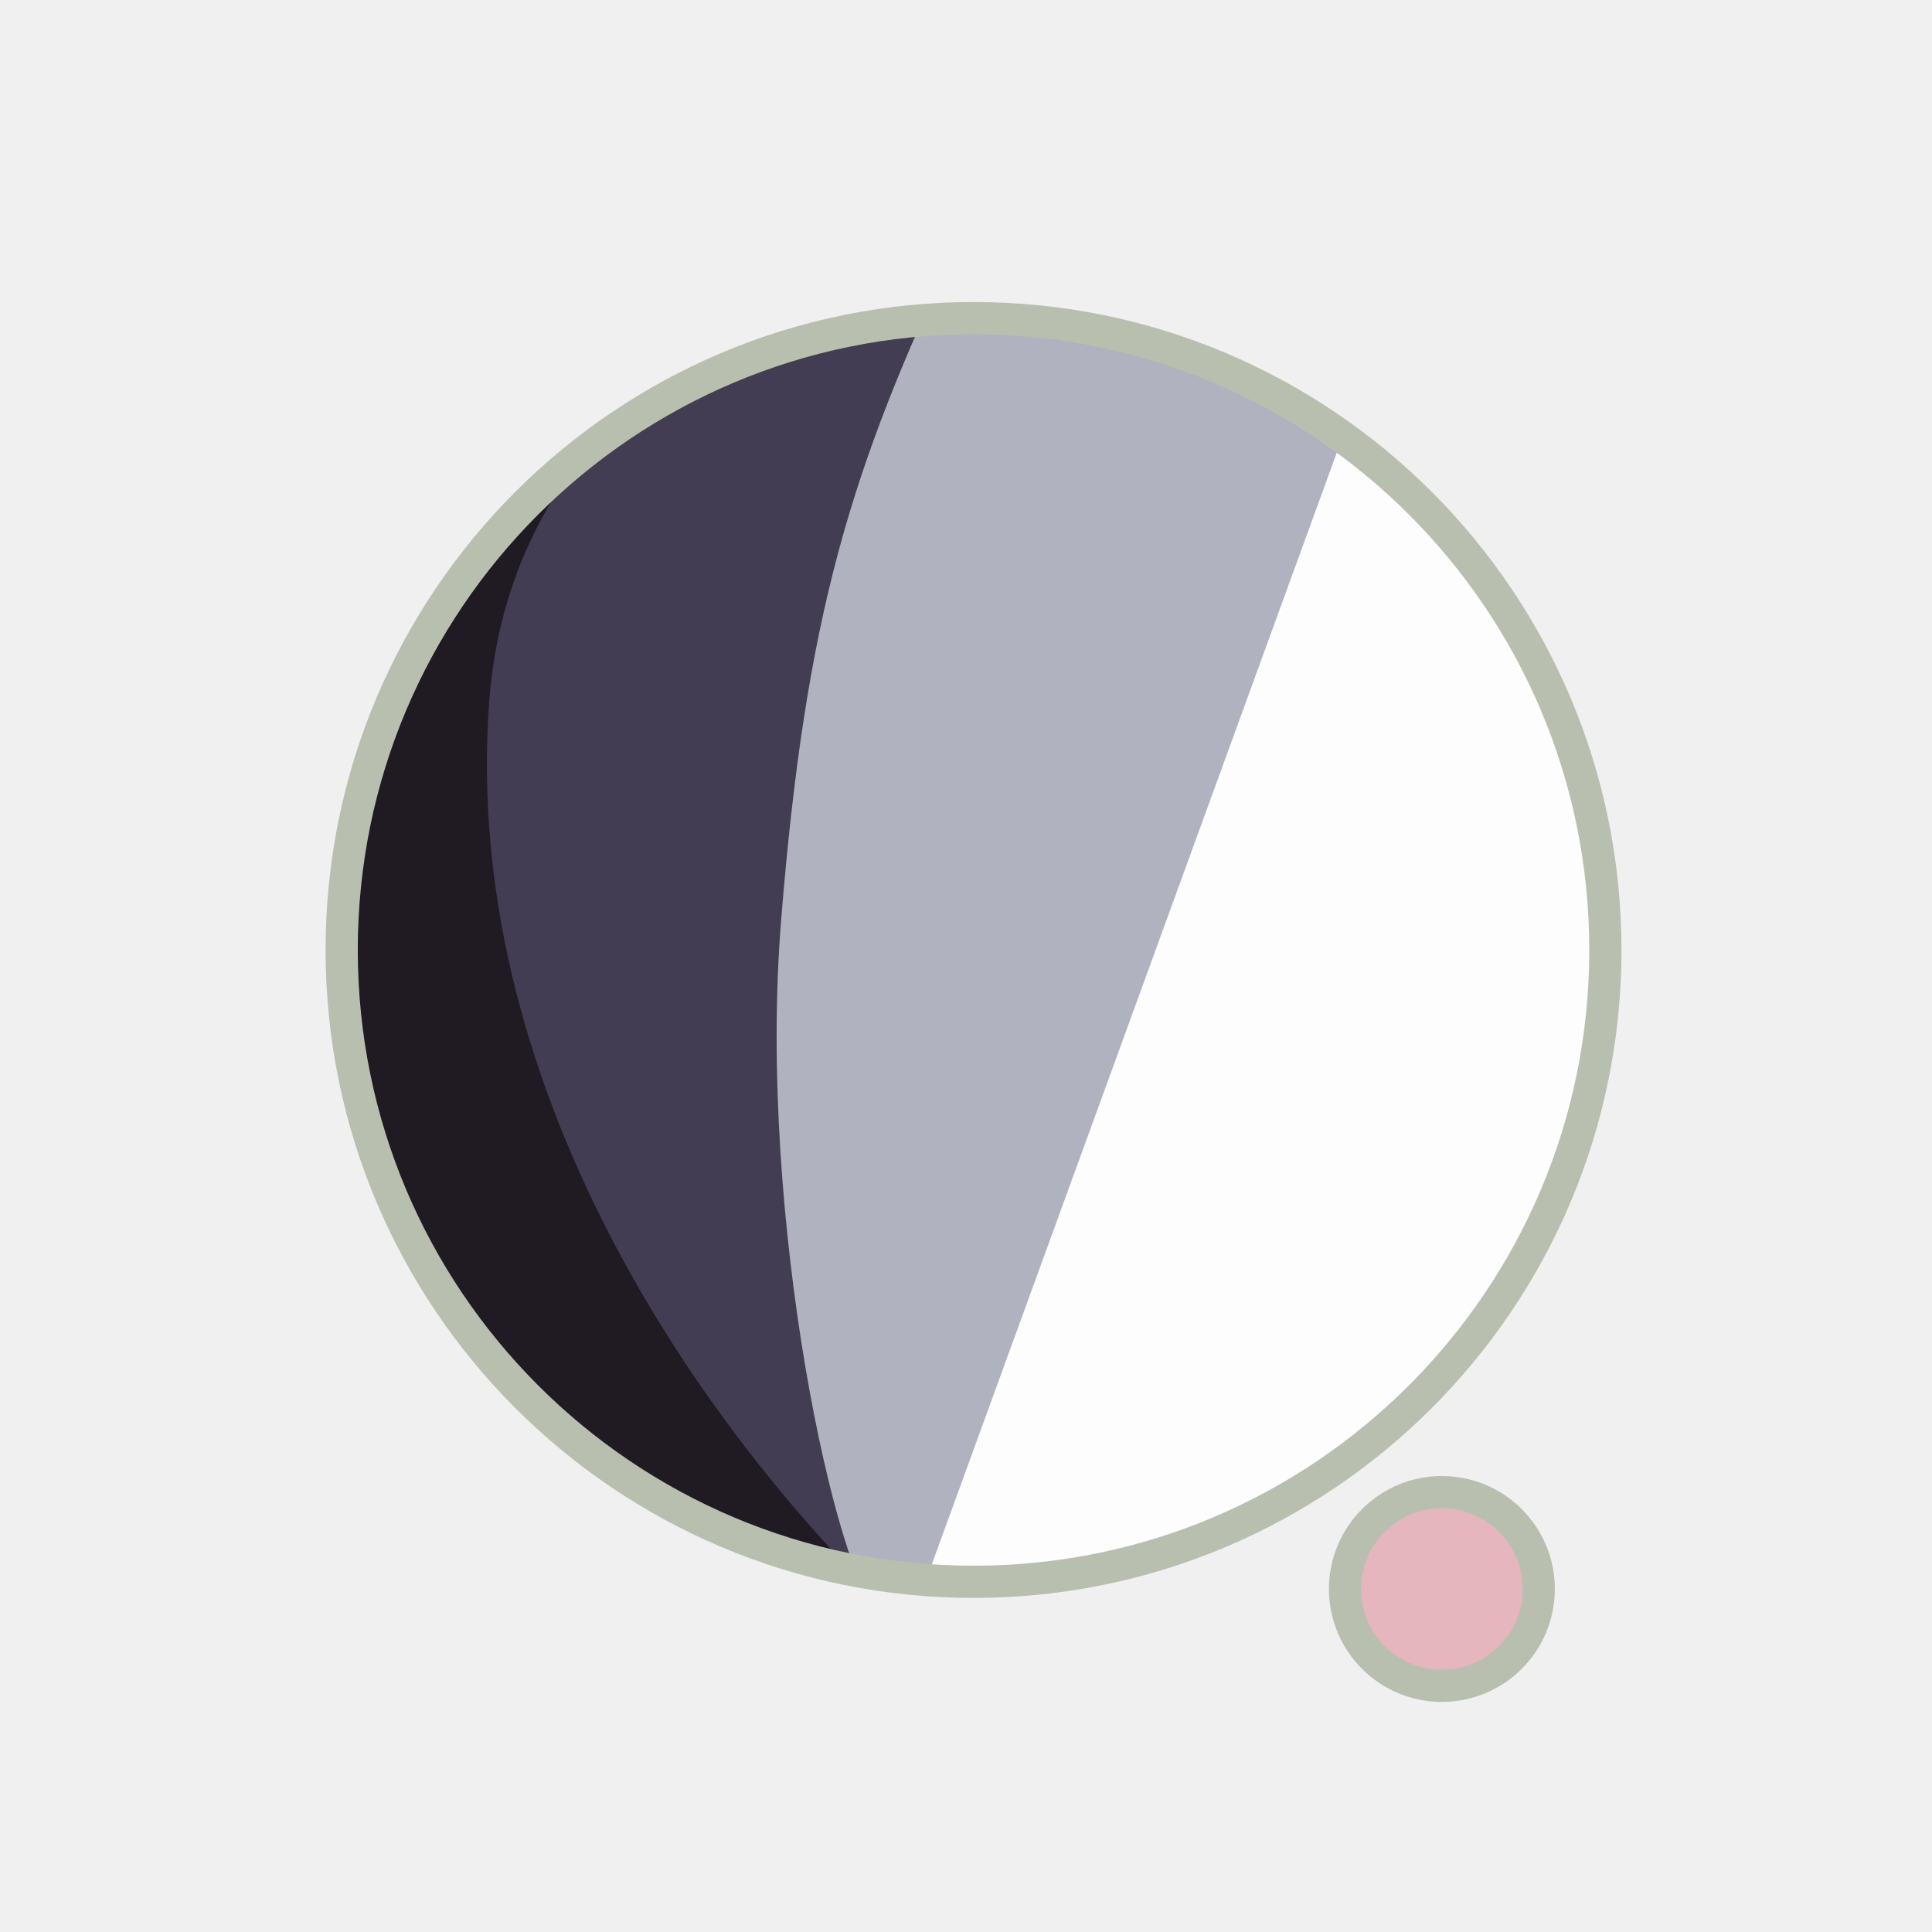
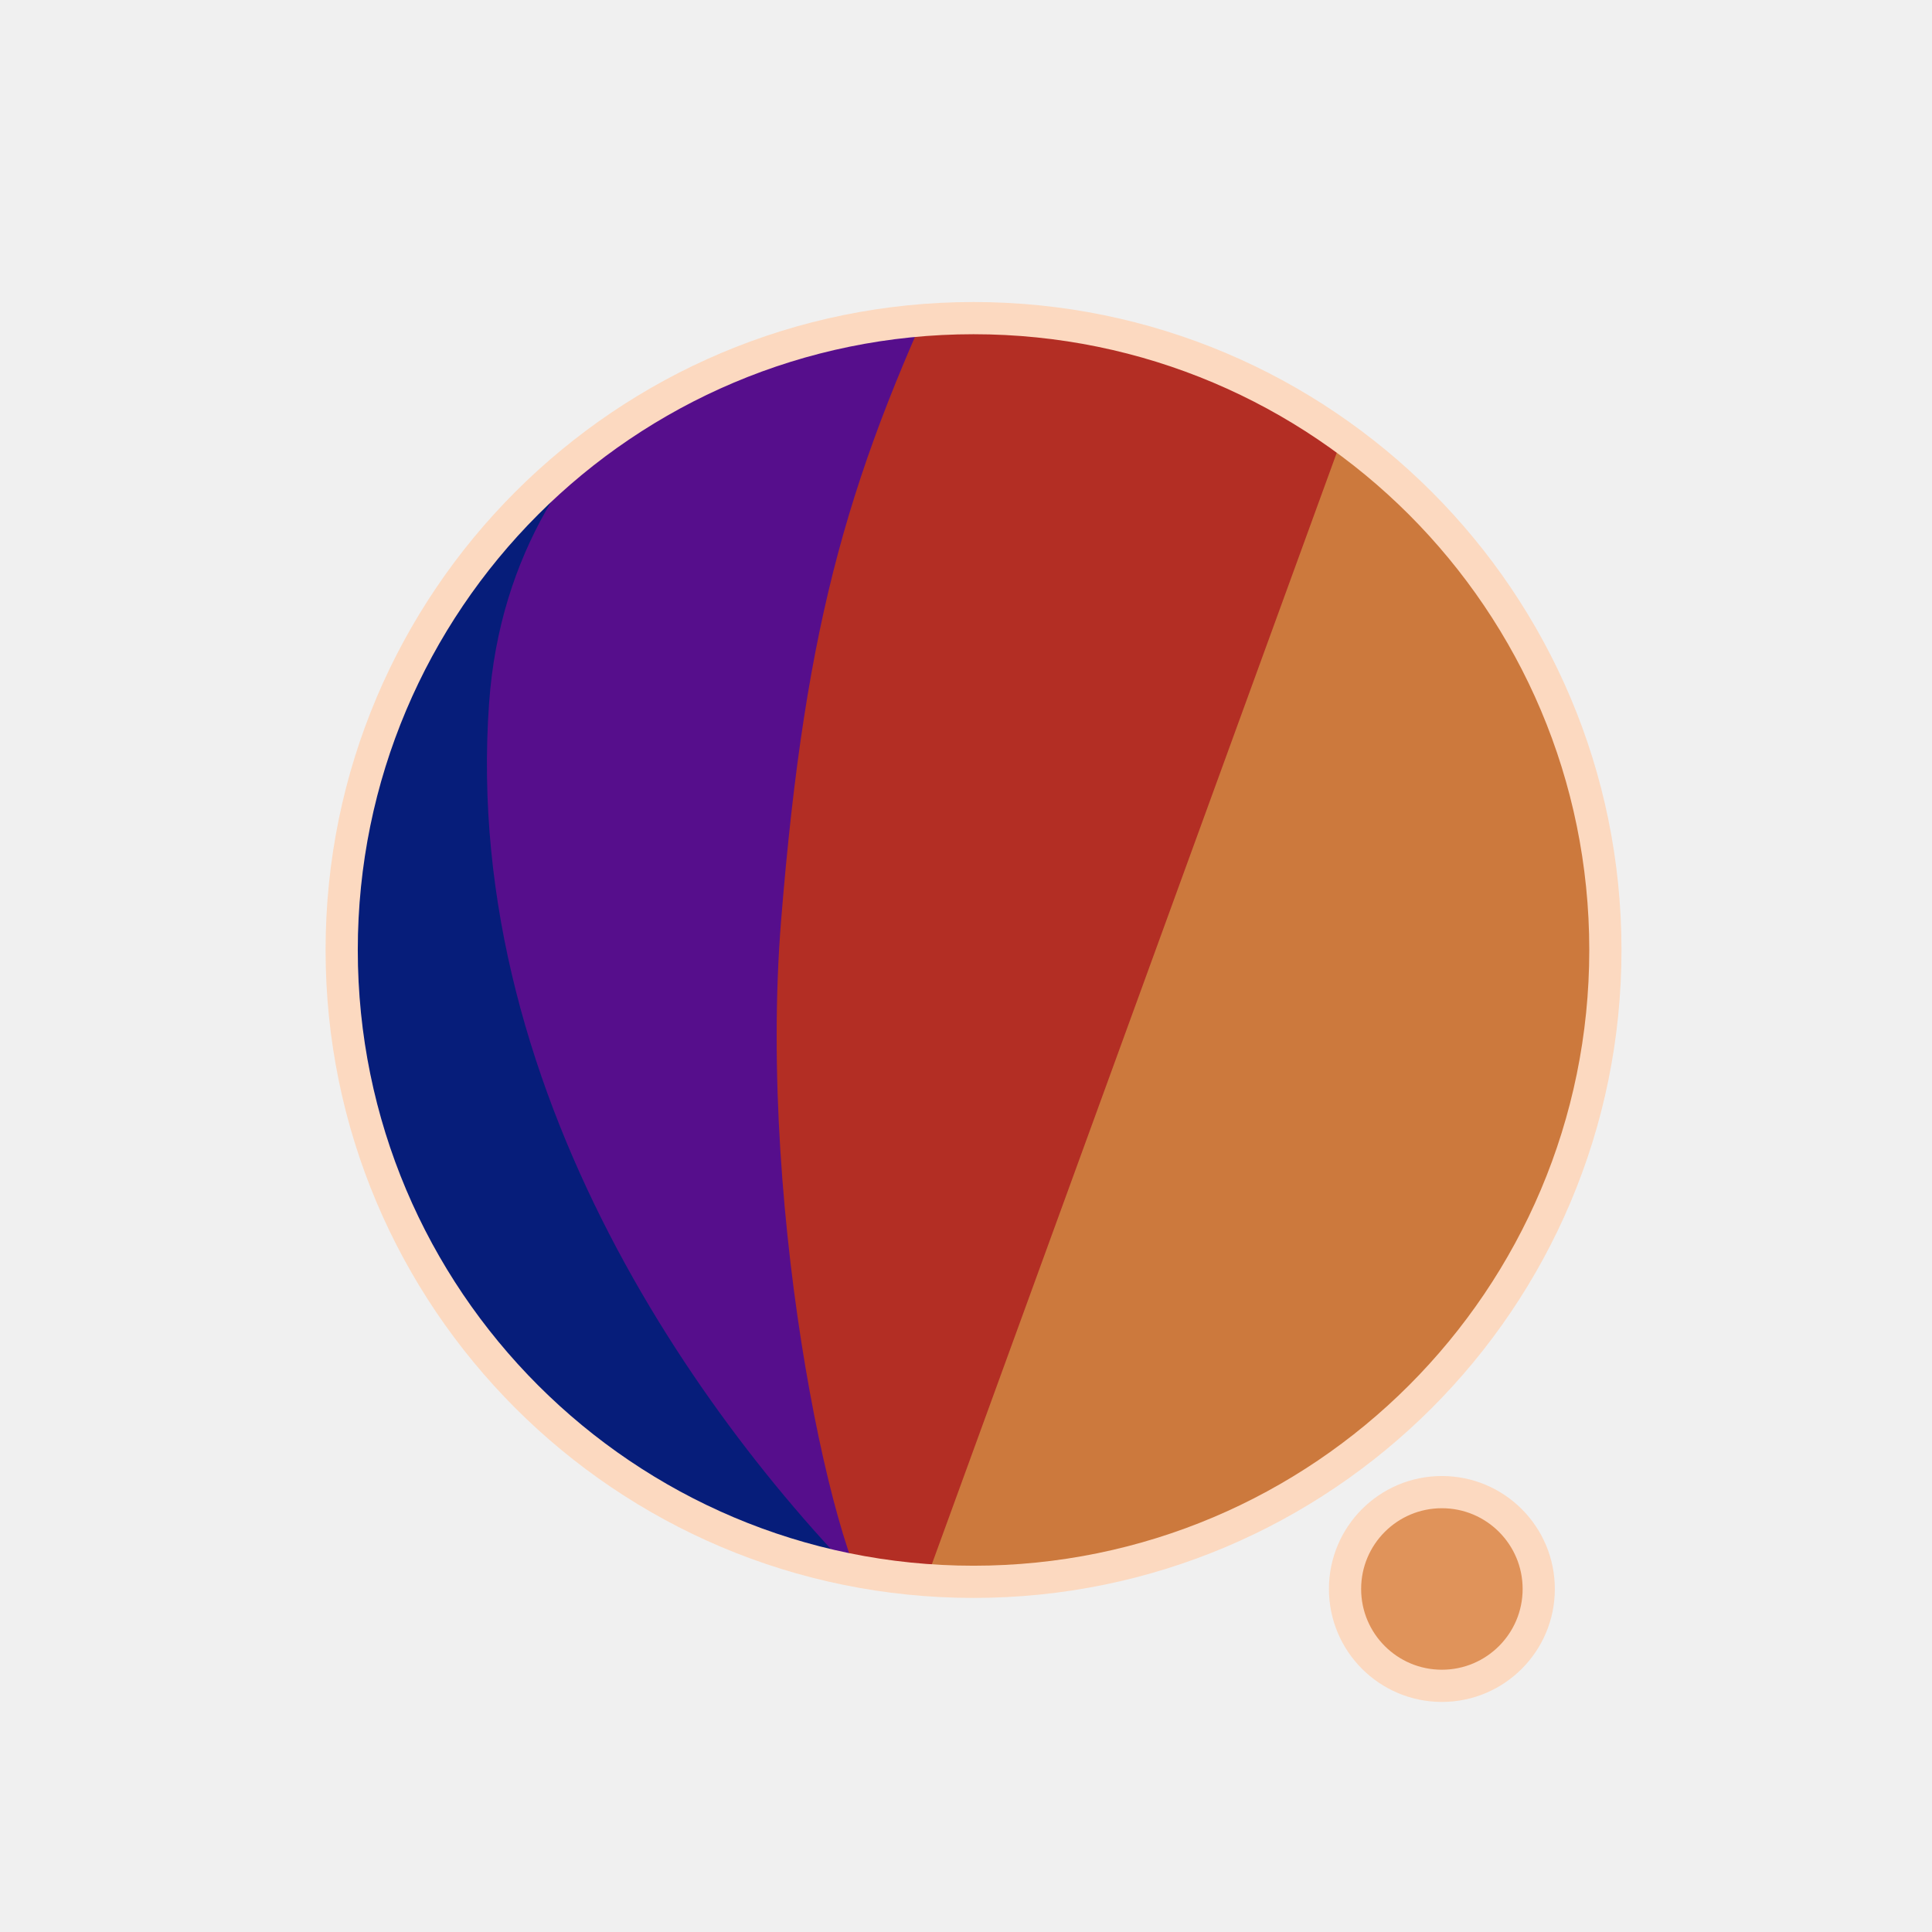
<svg xmlns="http://www.w3.org/2000/svg" width="300" height="300" viewBox="0 0 79.375 79.375" version="1.1" id="svg1">
  <defs id="defs1">
    <filter id="mask-powermask-path-effect5_inverse" style="color-interpolation-filters:sRGB" height="100" width="100" x="-50" y="-50">
      <feColorMatrix id="mask-powermask-path-effect5_primitive1" values="1" type="saturate" result="fbSourceGraphic" />
      <feColorMatrix id="mask-powermask-path-effect5_primitive2" values="-1 0 0 0 1 0 -1 0 0 1 0 0 -1 0 1 0 0 0 1 0 " in="fbSourceGraphic" />
    </filter>
    <clipPath clipPathUnits="userSpaceOnUse" id="clipPath1">
      <circle style="display:inline;fill:#000000;fill-opacity:1;stroke:none;stroke-width:0.214" id="circle3" cx="44.886" cy="38.249" r="22.842" />
    </clipPath>
    <clipPath clipPathUnits="userSpaceOnUse" id="clipPath3">
      <circle style="display:inline;opacity:1;fill:#000000;fill-opacity:1;stroke:none;stroke-width:2.646;stroke-dasharray:none;stroke-opacity:1" id="circle4" cx="39.235" cy="39.029" r="25.959" />
    </clipPath>
    <clipPath clipPathUnits="userSpaceOnUse" id="clipPath4">
      <circle style="display:inline;opacity:1;fill:#000000;fill-opacity:1;stroke:none;stroke-width:0.243" id="circle5" cx="39.997" cy="39.029" r="25.959" />
    </clipPath>
    <clipPath clipPathUnits="userSpaceOnUse" id="clipPath19">
      <g id="g20" style="display:inline">
        <circle style="display:inline;opacity:1;fill:#ffffff;fill-opacity:1;stroke:#000000;stroke-width:1.323;stroke-dasharray:none;stroke-opacity:1" id="circle20" cx="39.997" cy="39.029" r="25.959" />
        <path style="display:inline;fill:#ffffff;fill-opacity:1;stroke:none;stroke-width:1.323;stroke-linecap:round;stroke-linejoin:round;stroke-dasharray:none;stroke-opacity:1" d="M 40.972,71.749 65.107,9.074 51.262,8.513 29.654,71.374 Z" id="path20" />
      </g>
    </clipPath>
  </defs>
  <g id="layer1">
-     <circle style="display:inline;opacity:1;fill:#FDFDFD;fill-opacity:1;stroke:none;stroke-width:2.646;stroke-dasharray:none;stroke-opacity:1" id="path1" cx="39.997" cy="39.029" r="25.959" />
-     <circle style="display:inline;opacity:1;fill:#E5B6BE;fill-opacity:1;stroke:#B9BFAF;stroke-width:1.323;stroke-linecap:round;stroke-linejoin:round;stroke-dasharray:none;stroke-opacity:1" id="path23" cx="59.239" cy="65.282" r="3.979" />
-     <path style="display:inline;opacity:1;fill:#B0B3BF;fill-opacity:1;stroke:none;stroke-width:2.646;stroke-linecap:round;stroke-linejoin:round;stroke-dasharray:none;stroke-opacity:1" d="M 14.114,8.183 56.981,12.942 37.387,66.729 7.337,66.366 Z" id="path4" clip-path="url(#clipPath4)" />
-     <path style="display:inline;opacity:1;fill:#423D53;fill-opacity:1;stroke:none;stroke-width:2.646;stroke-linecap:round;stroke-linejoin:round;stroke-dasharray:none;stroke-opacity:1" d="m 38.537,10.093 c -4.366,9.204 -6.195,15.177 -7.208,27.727 -0.992,12.295 2.307,27.137 4.048,28.492 L 8.159,69.099 11.655,10.117 Z" id="path8" clip-path="url(#clipPath3)" transform="translate(0.7619726)" />
-     <path style="display:inline;opacity:1;fill:#201A22;fill-opacity:1;stroke:none;stroke-width:2.646;stroke-linecap:round;stroke-linejoin:round;stroke-dasharray:none;stroke-opacity:1" d="m 42.193,12.318 c -4.211,1.987 -14.039,6.189 -14.818,16.984 -1.049,14.531 8.417,27.086 14.901,33.188 l -22.177,3.33 -0.971,-51.47 z" id="path12" clip-path="url(#clipPath1)" transform="matrix(1.1365,0,0,1.1365,-11.01583,-4.44086)" />
-     <path style="display:inline;fill:none;stroke:#B9BFAF;stroke-width:5.292;stroke-linecap:round;stroke-linejoin:round;stroke-dasharray:none;stroke-opacity:1" d="M 56.155,14.893 37.161,67.307 c 0.345,-0.826 6.533,-17.661 9.644,-21.104 4.78,-5.292 13.008,-2.765 13.143,4.977 0.044,2.513 -1.431,15.998 -1.431,15.998" id="path2" clip-path="url(#clipPath19)" mask="none" />
-     <circle style="display:inline;opacity:1;fill:none;fill-opacity:1;stroke:#B9BFAF;stroke-width:1.323;stroke-dasharray:none;stroke-opacity:1" id="circle8" cx="39.997" cy="39.029" r="25.959" />
+     <circle style="display:inline;opacity:1;fill:#CC793D;fill-opacity:1;stroke:none;stroke-width:2.646;stroke-dasharray:none;stroke-opacity:1" id="path1" cx="39.997" cy="39.029" r="25.959" />
+     <circle style="display:inline;opacity:1;fill:#E0935A;fill-opacity:1;stroke:#FCD9C0;stroke-width:1.323;stroke-linecap:round;stroke-linejoin:round;stroke-dasharray:none;stroke-opacity:1" id="path23" cx="59.239" cy="65.282" r="3.979" />
+     <path style="display:inline;opacity:1;fill:#B32E24;fill-opacity:1;stroke:none;stroke-width:2.646;stroke-linecap:round;stroke-linejoin:round;stroke-dasharray:none;stroke-opacity:1" d="M 14.114,8.183 56.981,12.942 37.387,66.729 7.337,66.366 Z" id="path4" clip-path="url(#clipPath4)" />
+     <path style="display:inline;opacity:1;fill:#560E8C;fill-opacity:1;stroke:none;stroke-width:2.646;stroke-linecap:round;stroke-linejoin:round;stroke-dasharray:none;stroke-opacity:1" d="m 38.537,10.093 c -4.366,9.204 -6.195,15.177 -7.208,27.727 -0.992,12.295 2.307,27.137 4.048,28.492 L 8.159,69.099 11.655,10.117 Z" id="path8" clip-path="url(#clipPath3)" transform="translate(0.7619726)" />
+     <path style="display:inline;opacity:1;fill:#061D7A;fill-opacity:1;stroke:none;stroke-width:2.646;stroke-linecap:round;stroke-linejoin:round;stroke-dasharray:none;stroke-opacity:1" d="m 42.193,12.318 c -4.211,1.987 -14.039,6.189 -14.818,16.984 -1.049,14.531 8.417,27.086 14.901,33.188 l -22.177,3.33 -0.971,-51.47 z" id="path12" clip-path="url(#clipPath1)" transform="matrix(1.1365,0,0,1.1365,-11.01583,-4.44086)" />
+     <path style="display:inline;fill:none;stroke:#ffffff;stroke-width:5.292;stroke-linecap:round;stroke-linejoin:round;stroke-dasharray:none;stroke-opacity:1" d="M 56.155,14.893 37.161,67.307 c 0.345,-0.826 6.533,-17.661 9.644,-21.104 4.78,-5.292 13.008,-2.765 13.143,4.977 0.044,2.513 -1.431,15.998 -1.431,15.998" id="path2" clip-path="url(#clipPath19)" mask="none" />
+     <circle style="display:inline;opacity:1;fill:none;fill-opacity:0;stroke:#FCD9C0;stroke-width:1.323;stroke-dasharray:none;stroke-opacity:1" id="circle8" cx="39.997" cy="39.029" r="25.959" />
  </g>
</svg>
